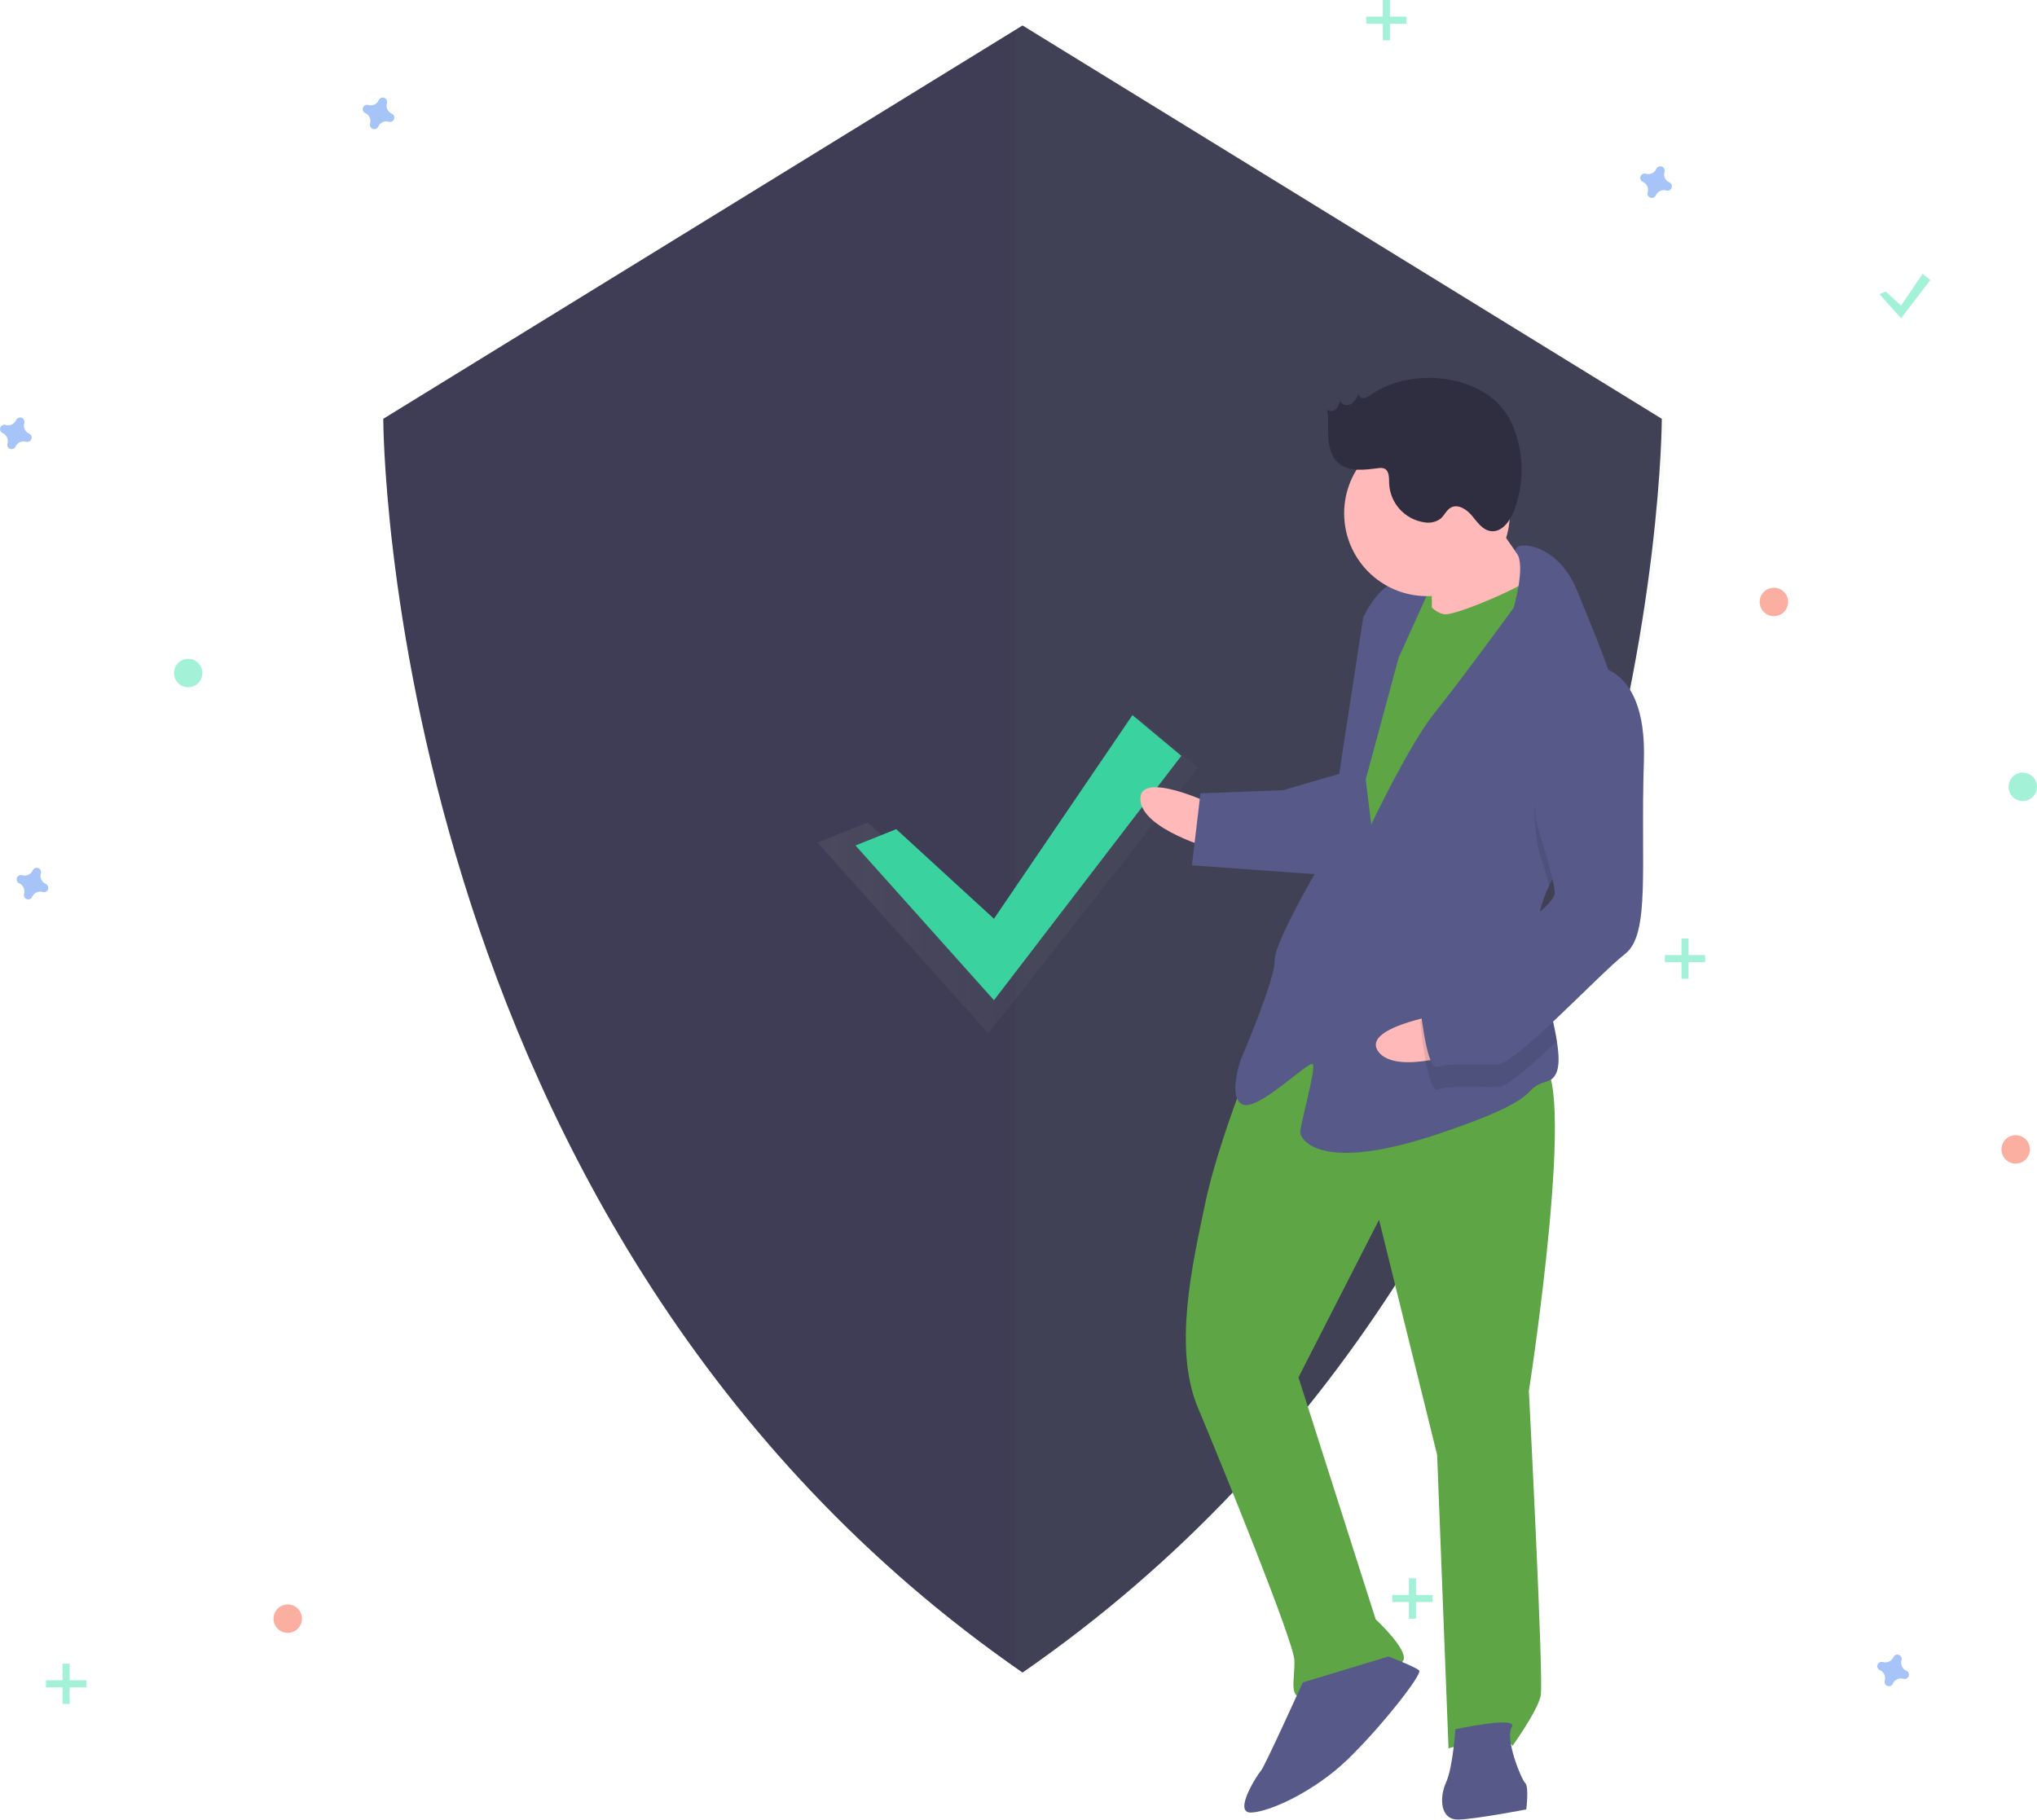
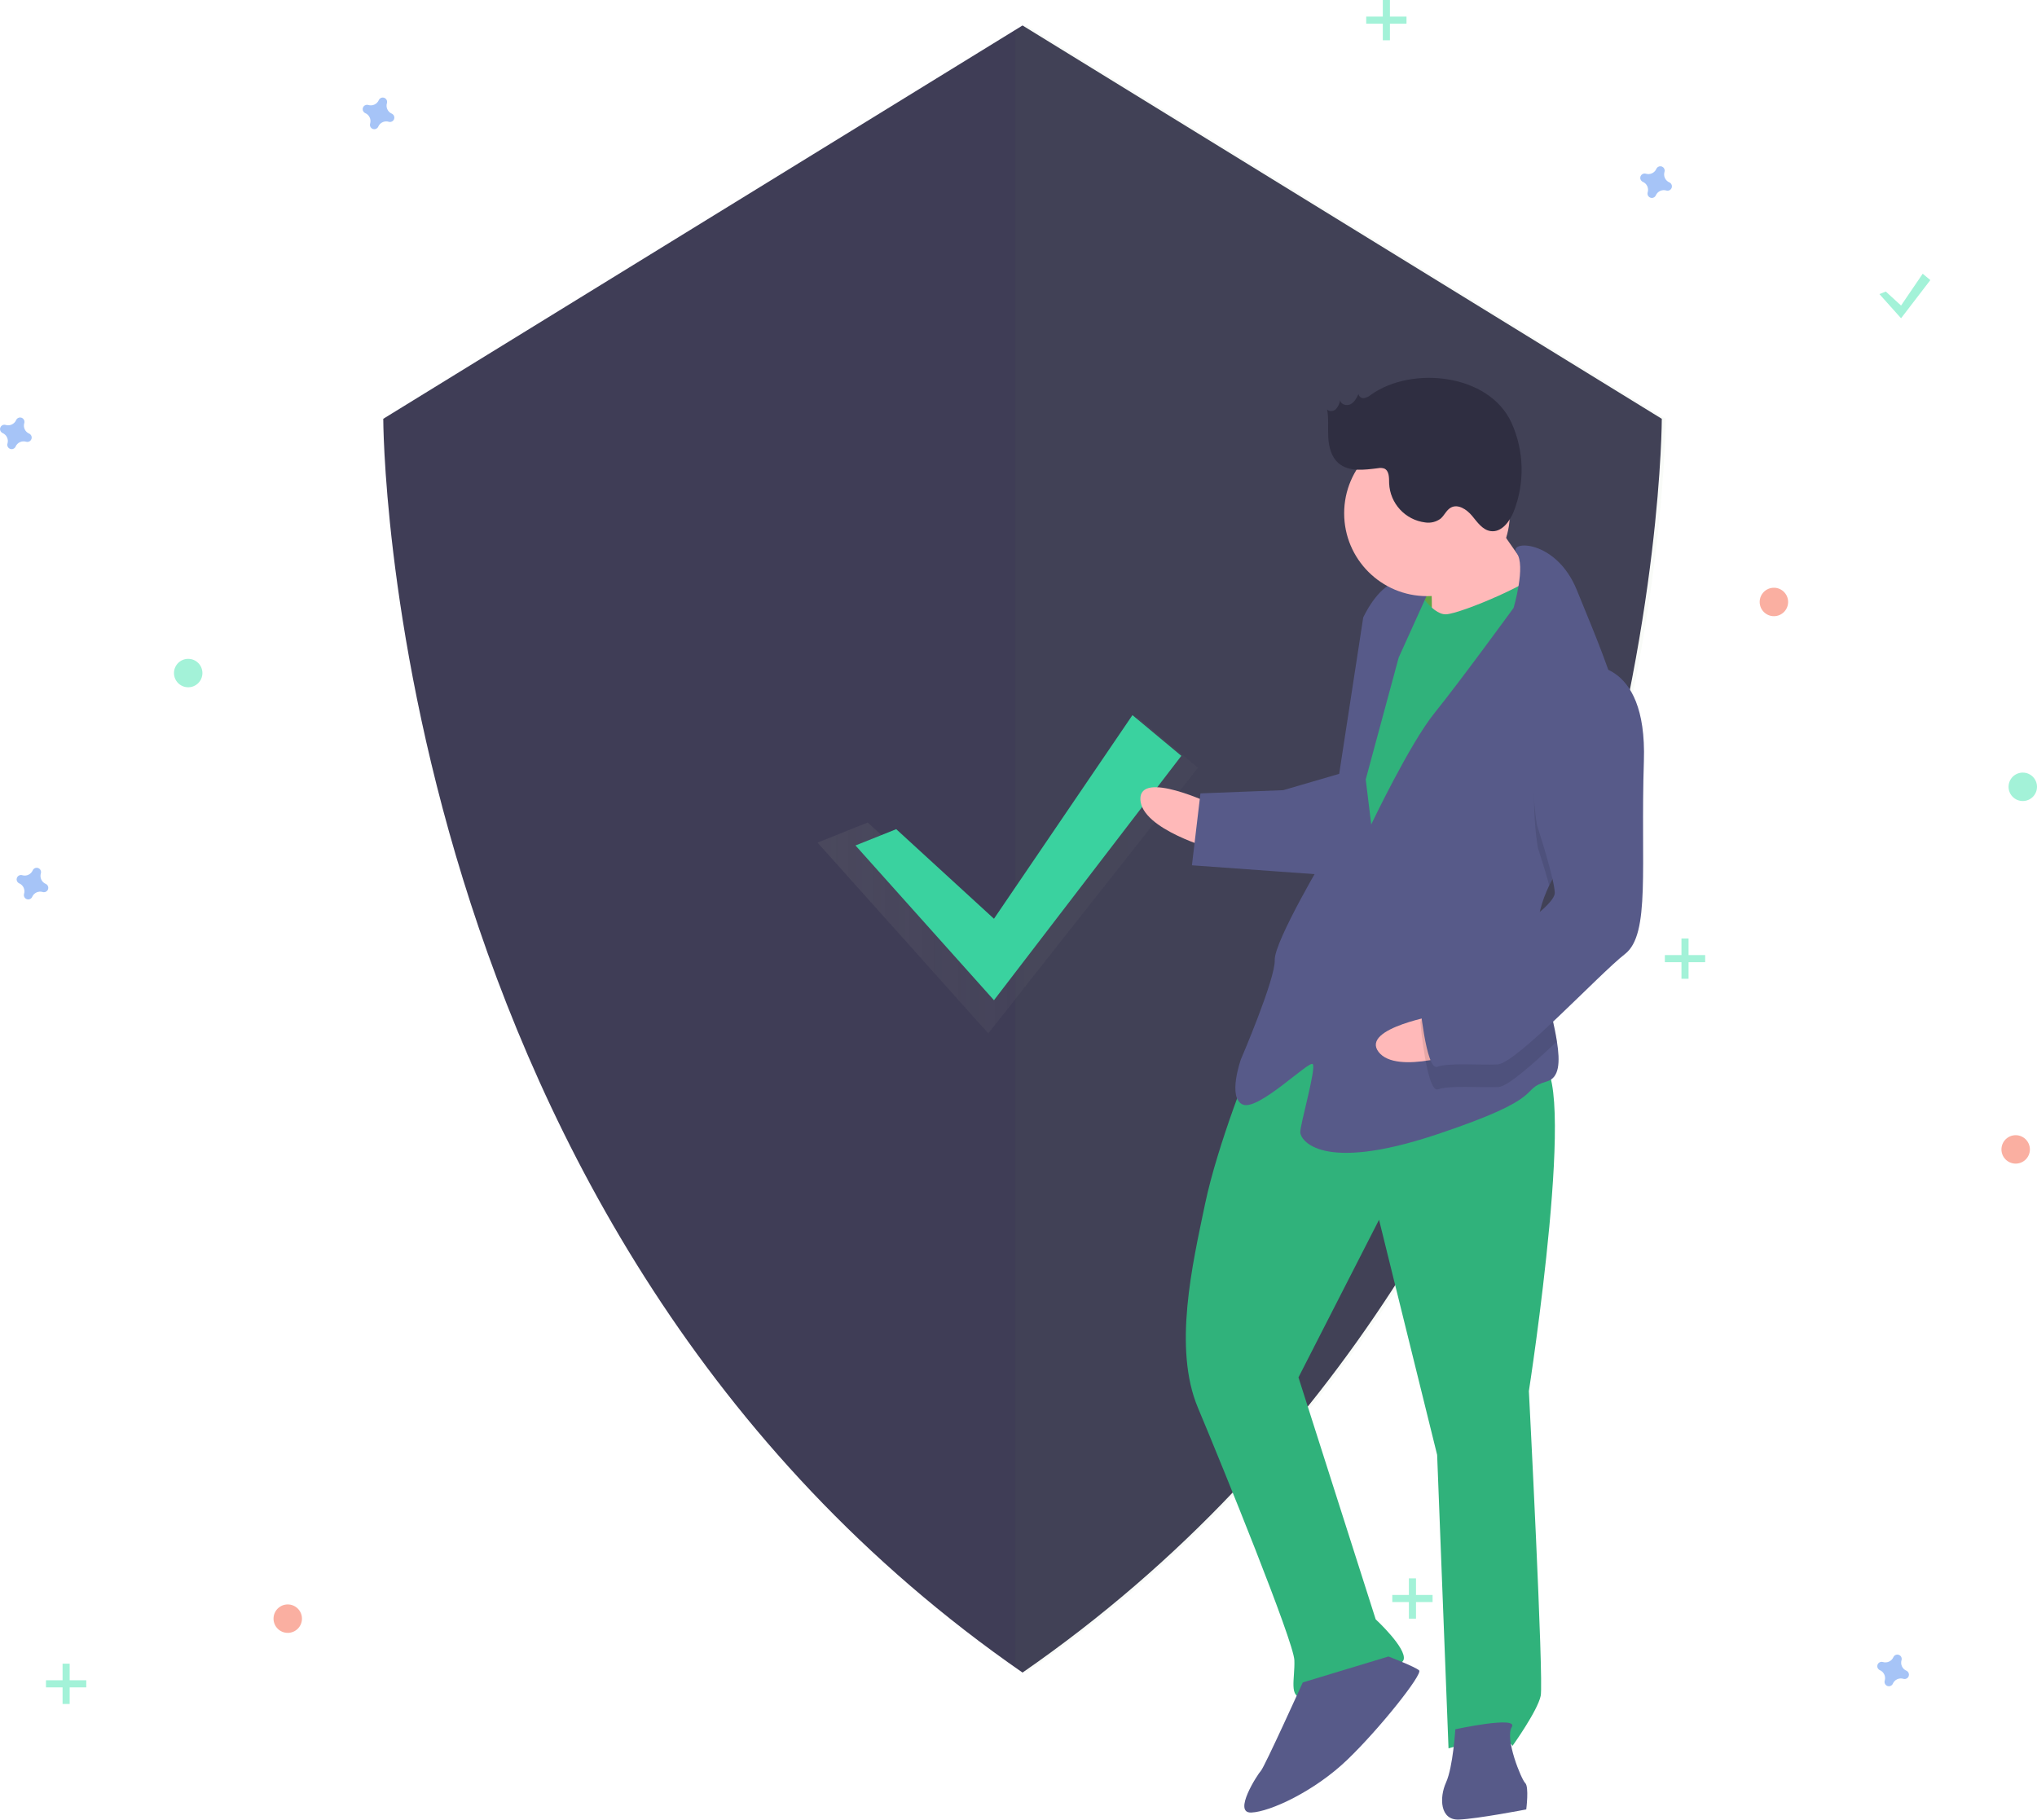
<svg xmlns="http://www.w3.org/2000/svg" id="f921693e-33a8-40f4-b606-3710578972cc" width="859.399" height="767.784" viewBox="0 0 859.399 767.784" version="1.1">
  <defs>
    <linearGradient id="b629f179-8ab2-4411-a7df-956765958247" x1="344.921" y1="369.397" x2="505.399" y2="369.397" gradientUnits="userSpaceOnUse">
      <stop offset="0" stop-color="gray" stop-opacity="0.25" />
      <stop offset="0.535" stop-color="gray" stop-opacity="0.12" />
      <stop offset="1" stop-color="gray" stop-opacity="0.1" />
    </linearGradient>
  </defs>
  <path d="M601.7,76.854,331.998,242.825s0,342.314,269.702,529.031c269.702-186.717,269.702-529.031,269.702-529.031Z" transform="translate(-170.3004 -66.10811)" fill="#3f3d56" />
  <path d="M603.31,76.854l-4.61,2.837V768.618c1.531,1.082,3.062,2.165,4.61,3.238,269.702-186.717,269.702-529.031,269.702-529.031Z" transform="translate(-170.3004 -66.10811)" fill="#5da545" opacity="0.04" />
  <g opacity="0.7">
    <polygon points="366.106 347.068 416.949 393.674 479.977 302.75 505.399 323.935 416.949 436.044 344.921 355.542 366.106 347.068" fill="url(#b629f179-8ab2-4411-a7df-956765958247)" />
  </g>
  <polygon points="378.106 349.868 419.349 387.674 477.777 301.75 498.399 318.935 419.349 422.044 360.921 356.742 378.106 349.868" fill="#3ad29f" />
  <path d="M335.59,114.064a3.675,3.675,0,0,1-2.047-4.441,1.766,1.766,0,0,0,.08-.408h0a1.843,1.843,0,0,0-3.31-1.221h0a1.766,1.766,0,0,0-.204.362,3.675,3.675,0,0,1-4.441,2.047,1.766,1.766,0,0,0-.408-.08h0a1.843,1.843,0,0,0-1.221,3.31h0a1.766,1.766,0,0,0,.362.204,3.675,3.675,0,0,1,2.047,4.441,1.766,1.766,0,0,0-.08.408h0a1.843,1.843,0,0,0,3.31,1.221h0a1.766,1.766,0,0,0,.204-.362,3.675,3.675,0,0,1,4.441-2.047,1.766,1.766,0,0,0,.408.08h0a1.843,1.843,0,0,0,1.221-3.31h0A1.766,1.766,0,0,0,335.59,114.064Z" transform="translate(-170.3004 -66.10811)" fill="#4d8af0" opacity="0.5" />
  <path d="M189.59,439.064a3.675,3.675,0,0,1-2.047-4.441,1.766,1.766,0,0,0,.08-.408h0a1.843,1.843,0,0,0-3.31-1.221h0a1.766,1.766,0,0,0-.204.362,3.675,3.675,0,0,1-4.441,2.047,1.766,1.766,0,0,0-.408-.08h0a1.843,1.843,0,0,0-1.221,3.31h0a1.766,1.766,0,0,0,.362.204,3.675,3.675,0,0,1,2.047,4.441,1.766,1.766,0,0,0-.08.408h0a1.843,1.843,0,0,0,3.31,1.221h0a1.766,1.766,0,0,0,.204-.362,3.675,3.675,0,0,1,4.441-2.047,1.766,1.766,0,0,0,.408.08h0a1.843,1.843,0,0,0,1.221-3.31h0A1.766,1.766,0,0,0,189.59,439.064Z" transform="translate(-170.3004 -66.10811)" fill="#4d8af0" opacity="0.5" />
  <circle cx="748.399" cy="254" r="6" fill="#f55f44" opacity="0.5" />
  <circle cx="121.399" cy="683" r="6" fill="#f55f44" opacity="0.5" />
  <circle cx="850.399" cy="485" r="6" fill="#f55f44" opacity="0.5" />
  <path d="M874.59,143.064a3.675,3.675,0,0,1-2.047-4.441,1.766,1.766,0,0,0,.08-.408h0a1.843,1.843,0,0,0-3.31-1.221h0a1.766,1.766,0,0,0-.204.362,3.675,3.675,0,0,1-4.441,2.047,1.766,1.766,0,0,0-.408-.08h0a1.843,1.843,0,0,0-1.221,3.31h0a1.766,1.766,0,0,0,.362.204,3.675,3.675,0,0,1,2.047,4.441,1.766,1.766,0,0,0-.08.408h0a1.843,1.843,0,0,0,3.31,1.221h0a1.766,1.766,0,0,0,.204-.362,3.675,3.675,0,0,1,4.441-2.047,1.766,1.766,0,0,0,.408.08h0a1.843,1.843,0,0,0,1.221-3.31h0A1.766,1.766,0,0,0,874.59,143.064Z" transform="translate(-170.3004 -66.10811)" fill="#4d8af0" opacity="0.5" />
  <path d="M974.59,771.064a3.675,3.675,0,0,1-2.047-4.441,1.766,1.766,0,0,0,.08-.408h0a1.843,1.843,0,0,0-3.31-1.221h0a1.766,1.766,0,0,0-.204.362,3.675,3.675,0,0,1-4.441,2.047,1.766,1.766,0,0,0-.408-.08h0a1.843,1.843,0,0,0-1.221,3.31h0a1.766,1.766,0,0,0,.362.204,3.675,3.675,0,0,1,2.047,4.441,1.766,1.766,0,0,0-.08.408h0a1.843,1.843,0,0,0,3.31,1.221h0a1.766,1.766,0,0,0,.204-.362,3.675,3.675,0,0,1,4.441-2.047,1.766,1.766,0,0,0,.408.08h0a1.843,1.843,0,0,0,1.221-3.31h0A1.766,1.766,0,0,0,974.59,771.064Z" transform="translate(-170.3004 -66.10811)" fill="#4d8af0" opacity="0.5" />
  <path d="M182.59,249.064a3.675,3.675,0,0,1-2.047-4.441,1.766,1.766,0,0,0,.08-.408h0a1.843,1.843,0,0,0-3.31-1.221h0a1.766,1.766,0,0,0-.204.362,3.675,3.675,0,0,1-4.441,2.047,1.766,1.766,0,0,0-.408-.08h0a1.843,1.843,0,0,0-1.221,3.31h0a1.766,1.766,0,0,0,.362.204,3.675,3.675,0,0,1,2.047,4.441,1.766,1.766,0,0,0-.08.408h0a1.843,1.843,0,0,0,3.31,1.221h0a1.766,1.766,0,0,0,.204-.362,3.675,3.675,0,0,1,4.441-2.047,1.766,1.766,0,0,0,.408.08h0a1.843,1.843,0,0,0,1.221-3.31h0A1.766,1.766,0,0,0,182.59,249.064Z" transform="translate(-170.3004 -66.10811)" fill="#4d8af0" opacity="0.5" />
  <circle cx="79.399" cy="284" r="6" fill="#47e6b1" opacity="0.5" />
  <circle cx="853.399" cy="332" r="6" fill="#47e6b1" opacity="0.5" />
  <g opacity="0.5">
    <rect x="583.399" width="3" height="17" fill="#47e6b1" />
    <rect x="753.7" y="66.108" width="3" height="17" transform="translate(659.5073 -746.6996) rotate(90)" fill="#47e6b1" />
  </g>
  <g opacity="0.5">
    <rect x="594.399" y="666" width="3" height="17" fill="#47e6b1" />
    <rect x="764.7" y="732.108" width="3" height="17" transform="translate(1336.507 -91.69959) rotate(90)" fill="#47e6b1" />
  </g>
  <g opacity="0.5">
    <rect x="26.399" y="702" width="3" height="17" fill="#47e6b1" />
    <rect x="196.7" y="768.108" width="3" height="17" transform="translate(804.5073 512.3004) rotate(90)" fill="#47e6b1" />
  </g>
  <g opacity="0.5">
    <rect x="709.399" y="396" width="3" height="17" fill="#47e6b1" />
    <rect x="879.7" y="462.108" width="3" height="17" transform="translate(1181.507 -476.6996) rotate(90)" fill="#47e6b1" />
  </g>
  <polygon points="795.606 123.018 802.049 128.924 811.177 115.5 814.399 118.185 802.049 134.294 792.921 124.092 795.606 123.018" fill="#47e6b1" opacity="0.5" />
  <rect x="760.29" y="305.8" width="22.242" height="28.597" transform="translate(-182.1246 -35.97628) rotate(-2.22071)" fill="#5da545" />
  <path d="M681.71,405.459s-30.779-14.706-30.286-2.005,31.025,21.056,31.025,21.056Z" transform="translate(-170.3004 -66.10811)" fill="#ffb9b9" />
-   <path d="M698.597,512.919s-14.521,35.542-19.886,61.189-13.536,60.942-3.026,85.974,40.392,98.599,40.7,106.537-2.559,15.999,3.791,15.752,40.907-11.126,42.31-15.95-11.79-17.032-11.79-17.032L718.117,647.306,752.107,580.801l24.516,99.215,4.802,123.828s23.567-7.274,26.988-1.047c0,0,10.559-14.719,11.9-21.131s-4.987-128.591-4.987-128.591,21.632-139.163,4.169-138.486S733.633,473.402,698.597,512.919Z" transform="translate(-170.3004 -66.10811)" fill="#5da545" />
+   <path d="M698.597,512.919s-14.521,35.542-19.886,61.189-13.536,60.942-3.026,85.974,40.392,98.599,40.7,106.537-2.559,15.999,3.791,15.752,40.907-11.126,42.31-15.95-11.79-17.032-11.79-17.032L718.117,647.306,752.107,580.801l24.516,99.215,4.802,123.828s23.567-7.274,26.988-1.047c0,0,10.559-14.719,11.9-21.131s-4.987-128.591-4.987-128.591,21.632-139.163,4.169-138.486S733.633,473.402,698.597,512.919Z" transform="translate(-170.3004 -66.10811)" fill="#30b27b" />
  <path d="M719.929,776.02s-16.109,35.603-17.635,37.252-12.023,17.955-4.085,17.648,26.68-8.984,40.476-22.239,31.984-36.219,30.335-37.745-12.947-5.858-12.947-5.858Z" transform="translate(-170.3004 -66.10811)" fill="#575a89" />
  <path d="M784.292,795.784s-.972,15.937-3.901,22.41-2.559,15.999,5.378,15.691,28.453-4.283,28.453-4.283,1.218-9.587-.431-11.113-8.676-18.743-5.686-23.628S784.292,795.784,784.292,795.784Z" transform="translate(-170.3004 -66.10811)" fill="#575a89" />
  <path d="M796.036,278.601s16.922,26.373,23.518,32.477-11.962,19.543-11.962,19.543l-33.215,4.468s.418-30.225-1.293-33.338S796.036,278.601,796.036,278.601Z" transform="translate(-170.3004 -66.10811)" fill="#ffb9b9" />
-   <path d="M767.165,313.109s6.843,12.454,13.193,12.208,39.196-14.239,40.599-19.064,10.88,34.557,10.88,34.557L751.465,482.25,731.86,468.701l9.499-83.045,7.802-44.821Z" transform="translate(-170.3004 -66.10811)" fill="#5da545" />
+   <path d="M767.165,313.109s6.843,12.454,13.193,12.208,39.196-14.239,40.599-19.064,10.88,34.557,10.88,34.557L751.465,482.25,731.86,468.701l9.499-83.045,7.802-44.821Z" transform="translate(-170.3004 -66.10811)" fill="#30b27b" />
  <path d="M823.921,439.692c-3.206,6.707-5.208,13.7-4.931,20.86.012.318.025.635.053.952.761,14.693,6.173,31.686,8.115,44.044,1.409,8.865,1.008,15.336-4.18,16.856-12.577,3.668,1.834,6.289-46.826,22.485s-57.152,2.216-57.275-.959,6.891-27.296,5.242-28.822-23.074,19.974-29.548,17.045-.739-19.051-.739-19.051,14.583-33.954,14.275-41.892,22.089-45.375,22.089-45.375L745.432,326.671s5.858-12.947,13.734-14.842,14.411,2.621,14.411,2.621L760.397,343.58l-13.905,51.417,2.326,18.989s16.17-34.016,26.791-47.147,33.264-44.218,33.264-44.218,5.286-17.837,1.296-23.168c-3.991-5.346,16.647-6.147,25.446,15.771,4.664,11.616,12.236,28.939,16.979,45.068,4.227,14.289,6.223,27.646,2.036,35.281C848.229,407.237,832.129,422.568,823.921,439.692Z" transform="translate(-170.3004 -66.10811)" fill="#575a89" />
  <path d="M854.629,395.573c-6.4,11.664-22.5,26.995-30.708,44.119-2.144-7.723-4.759-15.715-4.759-15.715s-10.031-53.669,19.64-67.539a19.858,19.858,0,0,1,13.791,3.853C856.82,374.581,858.817,387.938,854.629,395.573Z" transform="translate(-170.3004 -66.10811)" opacity="0.1" />
  <path d="M736.843,392.191l-25.154,7.335-34.926,1.354-3.593,30.348,57.398,4.134S744.904,395.058,736.843,392.191Z" transform="translate(-170.3004 -66.10811)" fill="#575a89" />
  <path d="M777.861,494.231s-33.652,5.583-25.971,15.71,37.492-.52,37.492-.52Z" transform="translate(-170.3004 -66.10811)" fill="#ffb9b9" />
  <path d="M819.044,461.504c.761,14.693,6.173,31.686,8.115,44.044-10.72,10.146-20.914,19.095-24.756,19.244-7.938.308-20.7-.787-25.401.985s-7.458-28.33-7.458-28.33S772.349,487.8,784.865,482.545C793.313,478.99,809.506,469.347,819.044,461.504Z" transform="translate(-170.3004 -66.10811)" opacity="0.1" />
  <path d="M838.433,346.913s26.865-4.222,25.414,40.353,2.832,73.027-7.973,81.396-45.903,46.298-53.84,46.606-20.7-.787-25.401.985-7.458-28.33-7.458-28.33,2.806-9.648,15.321-14.904,42.002-23.888,41.756-30.238-7.458-28.33-7.458-28.33S808.762,360.783,838.433,346.913Z" transform="translate(-170.3004 -66.10811)" fill="#575a89" />
  <circle cx="602.045" cy="216.591" r="34.952" fill="#ffb9b9" />
  <path d="M748.811,232.602a6.749,6.749,0,0,1-2.939,1.475,2.097,2.097,0,0,1-2.43-1.683c-.8,1.658-1.702,3.426-3.335,4.277s-4.157.137-4.393-1.689a7.706,7.706,0,0,1-1.774,3.744c-1.013.966-2.85,1.21-3.734.125.715,3.907.274,7.926.498,11.892s1.282,8.171,4.278,10.778c4.37,3.803,10.941,2.865,16.689,2.144a5.066,5.066,0,0,1,2.615.143c2.152.917,2.055,3.913,2.084,6.252a17.373,17.373,0,0,0,15.212,16.497,8.709,8.709,0,0,0,6.472-1.58c1.632-1.383,2.466-3.638,4.336-4.677,3.042-1.69,6.732.775,8.956,3.452s4.416,5.969,7.862,6.459c4.557.648,8.028-3.996,9.73-8.272a48.223,48.223,0,0,0-.958-37.47C798.467,223.729,765.964,220.448,748.811,232.602Z" transform="translate(-170.3004 -66.10811)" fill="#2f2e41" />
</svg>
